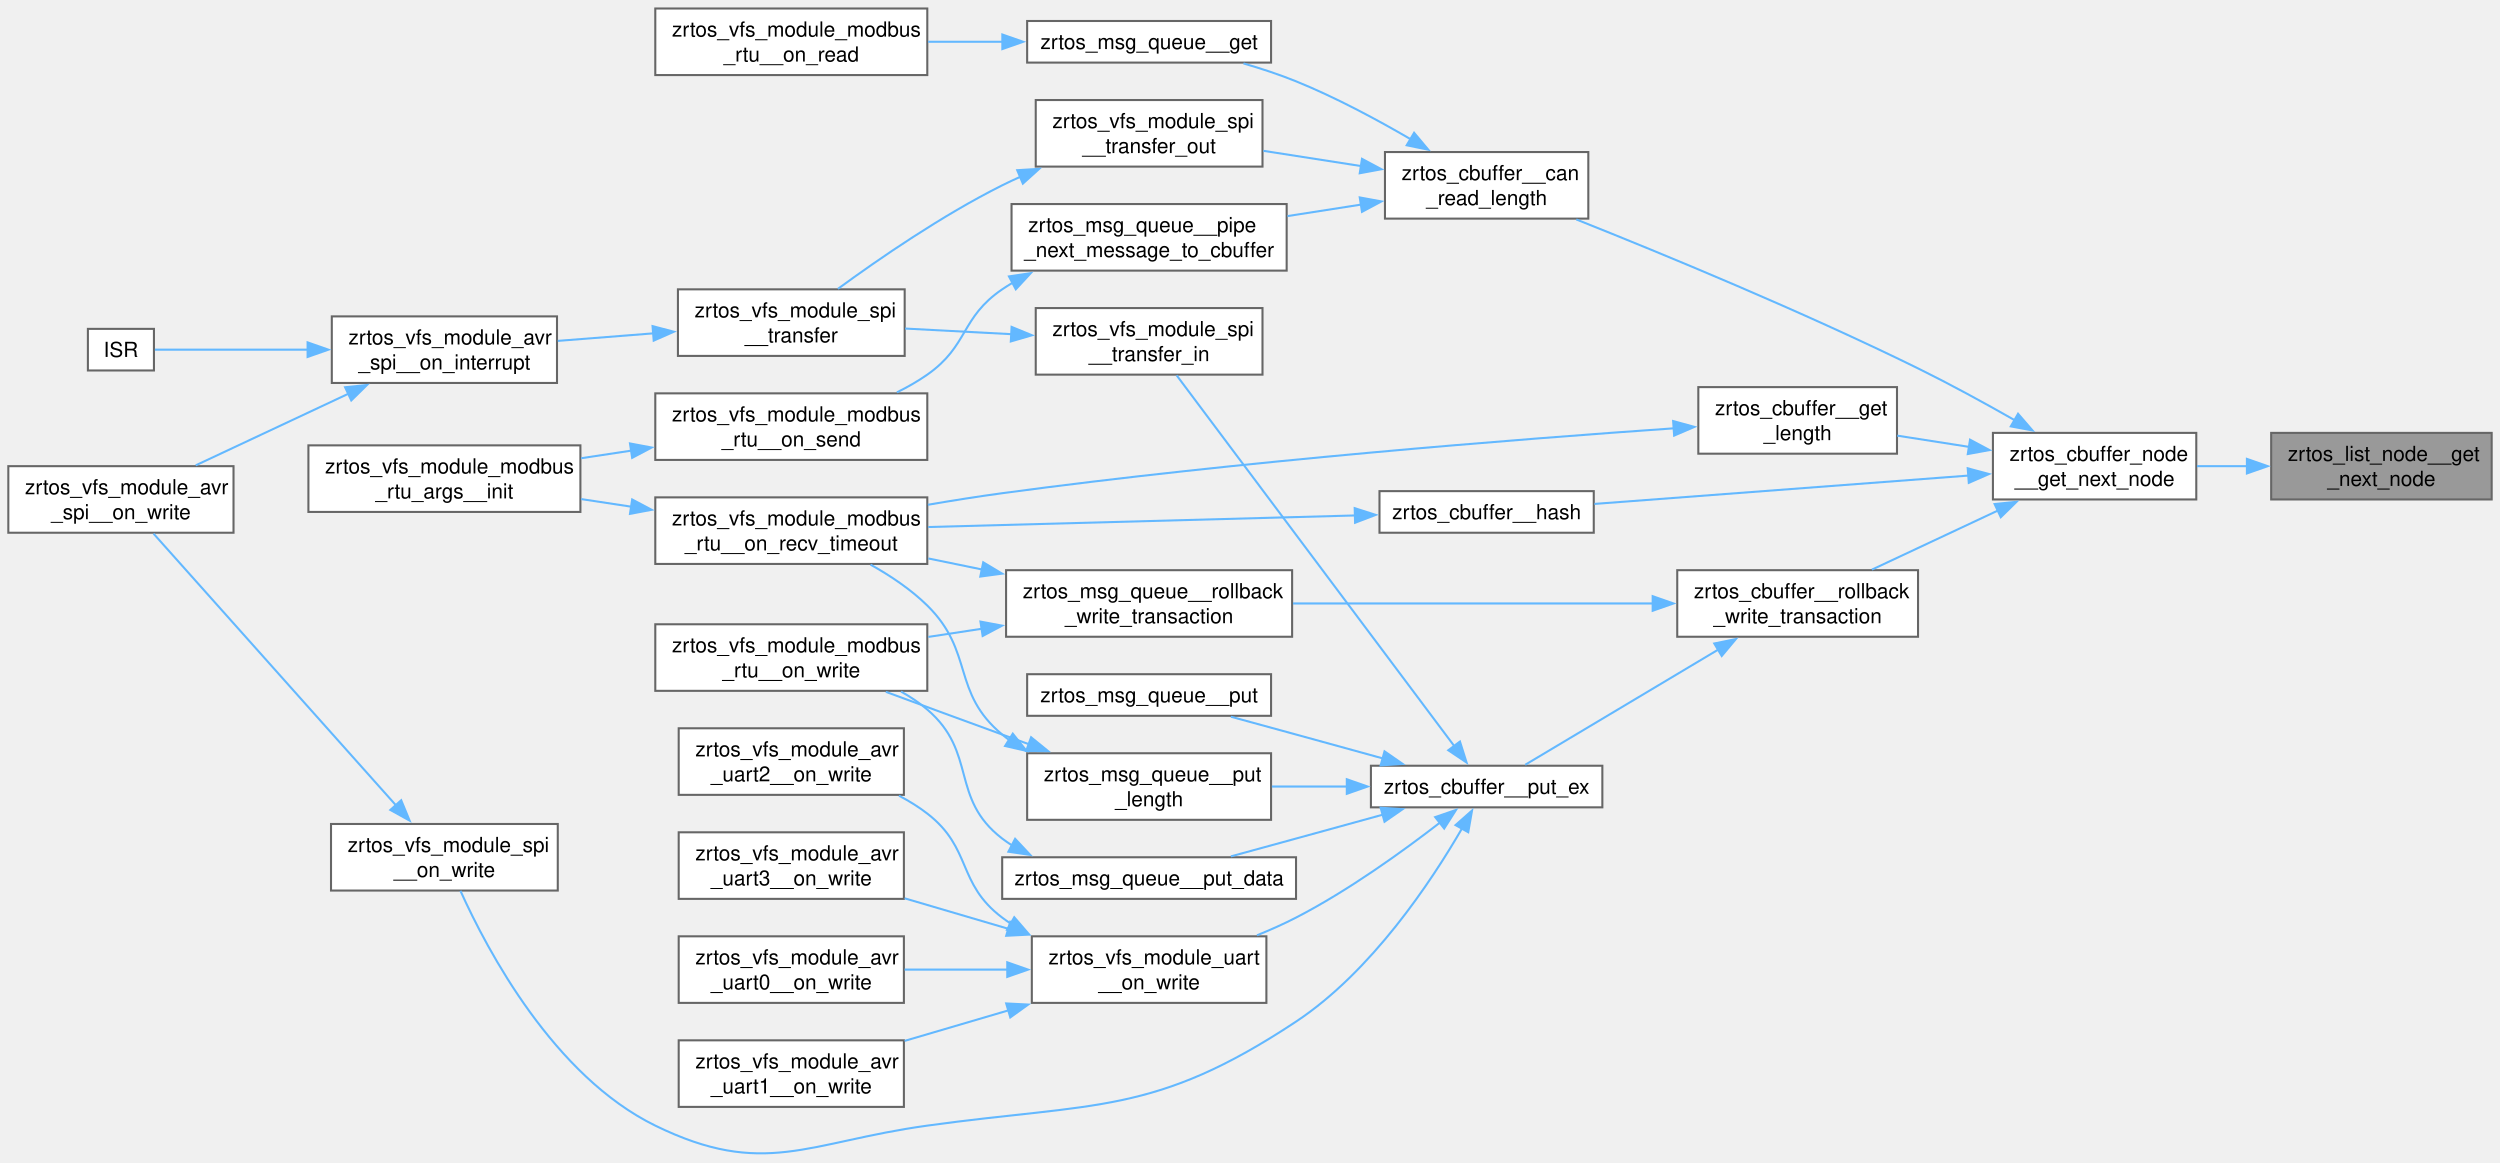
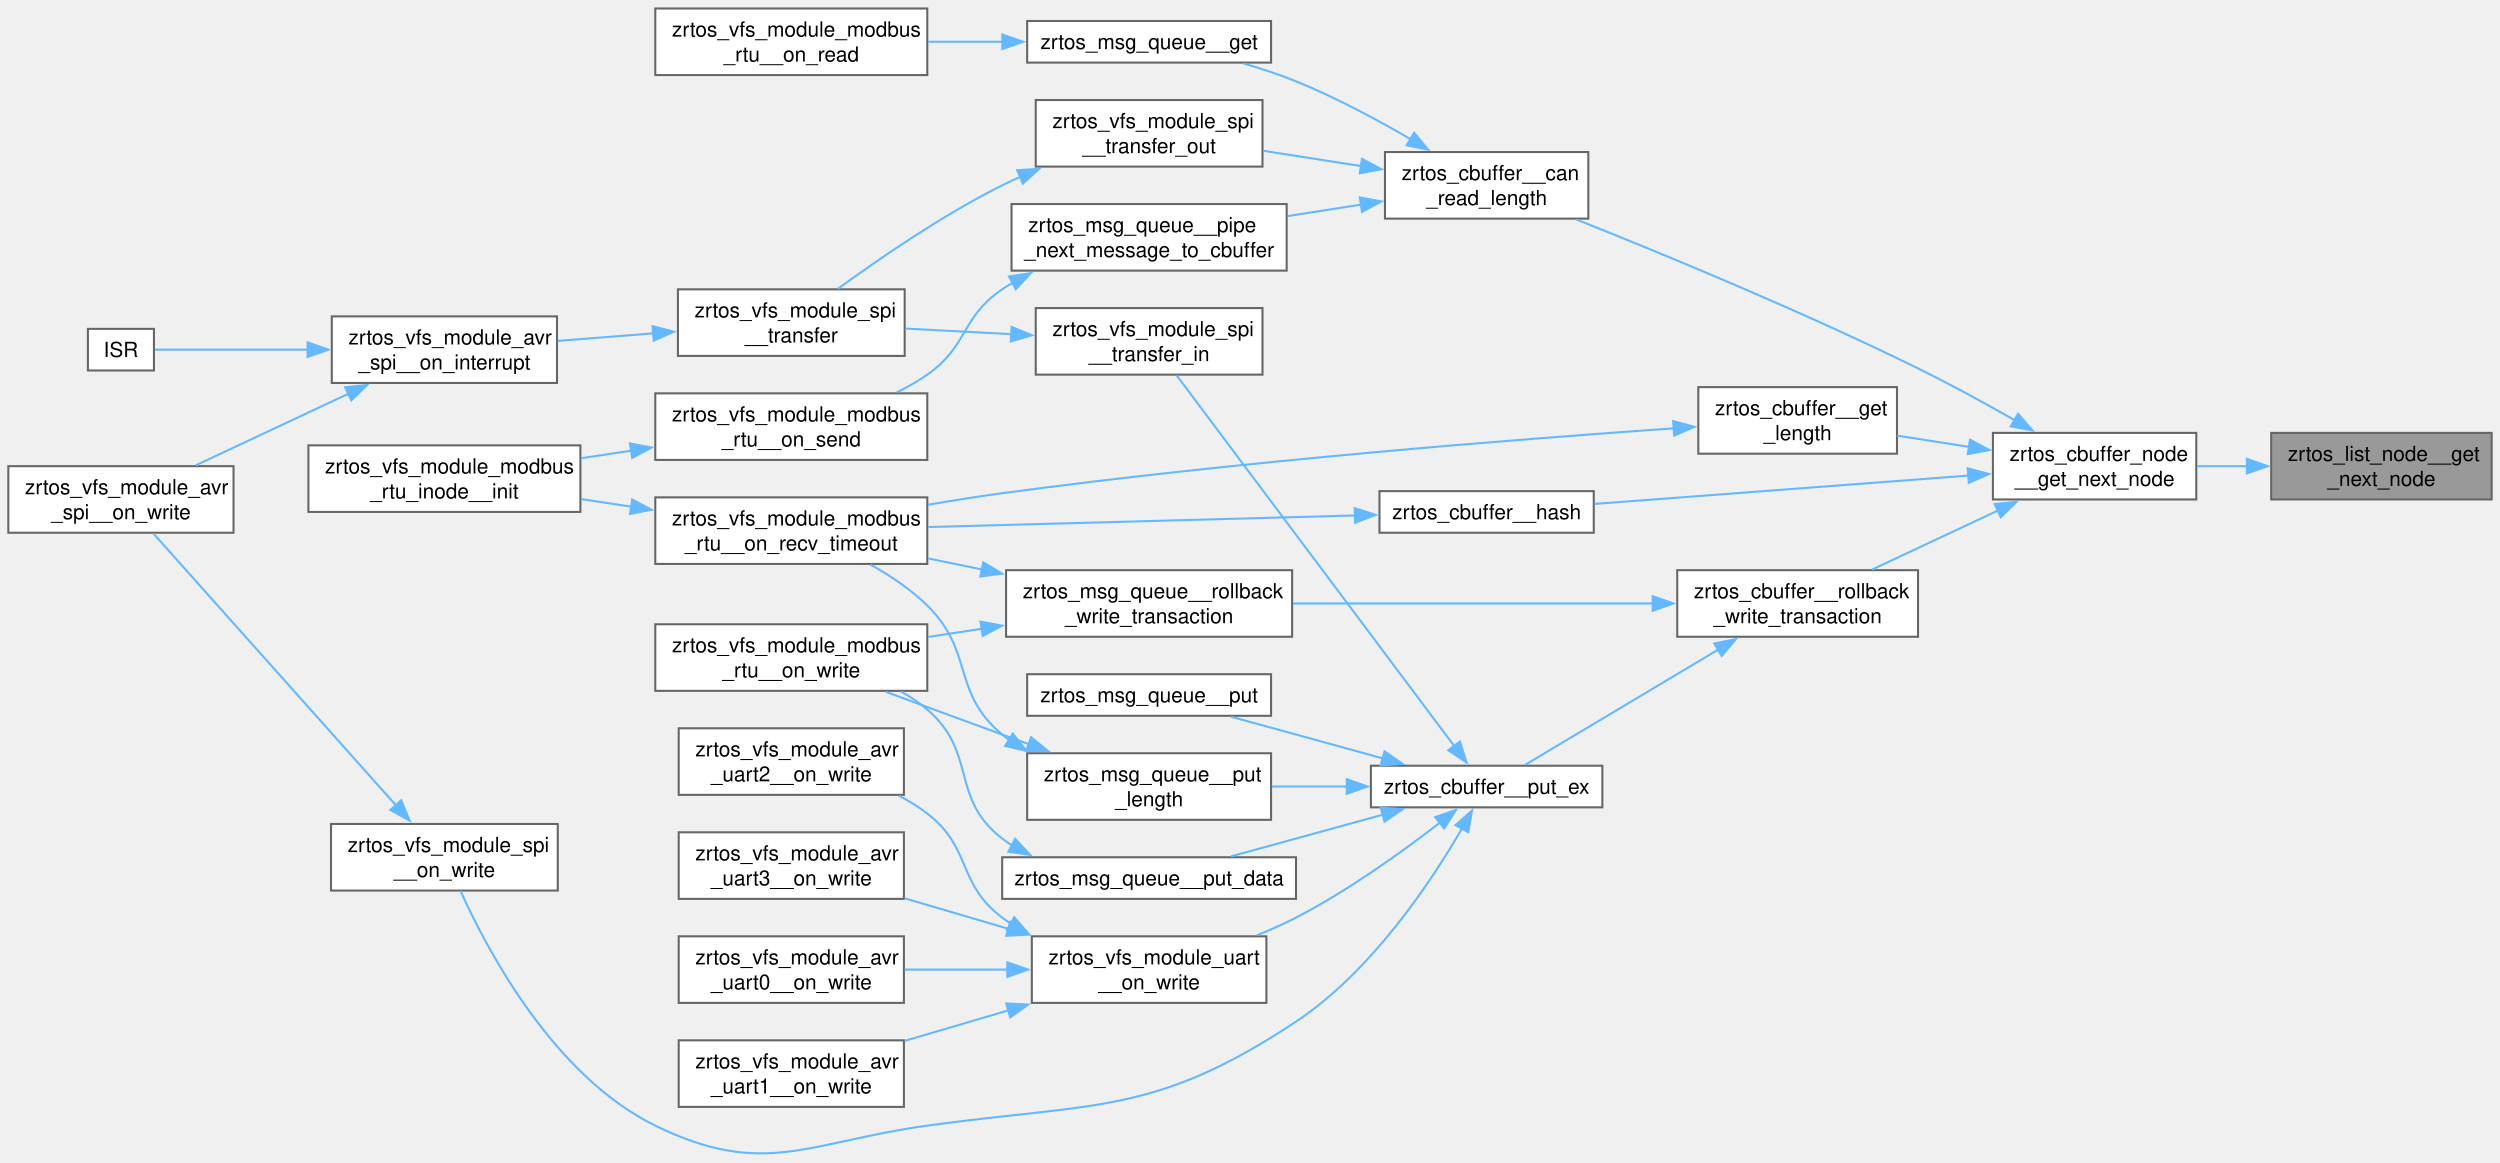
<svg xmlns="http://www.w3.org/2000/svg" xmlns:xlink="http://www.w3.org/1999/xlink" width="1202pt" height="559pt" viewBox="0.00 0.00 1201.75 558.71">
  <g id="graph0" class="graph" transform="scale(1 1) rotate(0) translate(4 554.71)">
    <g id="Node000001" class="node">
      <g id="a_Node000001">
        <a xlink:title=" ">
          <polygon fill="#999999" stroke="#666666" points="1193.75,-346.71 1087.75,-346.71 1087.75,-314.71 1193.75,-314.71 1193.75,-346.71" />
          <text text-anchor="start" x="1095.75" y="-333.21" font-family="Helvetica,sans-Serif" font-size="10.00">zrtos_list_node__get</text>
          <text text-anchor="middle" x="1140.75" y="-321.21" font-family="Helvetica,sans-Serif" font-size="10.00">_next_node</text>
        </a>
      </g>
    </g>
    <g id="Node000002" class="node">
      <g id="a_Node000002">
        <a xlink:href="cbuffer_8h.html#a8228f34a6acad5cce8802e61ec87c9ca" target="_top" xlink:title=" ">
          <polygon fill="white" stroke="#666666" points="1051.75,-346.71 954,-346.71 954,-314.71 1051.75,-314.71 1051.75,-346.71" />
          <text text-anchor="start" x="962" y="-333.21" font-family="Helvetica,sans-Serif" font-size="10.00">zrtos_cbuffer_node</text>
          <text text-anchor="middle" x="1002.88" y="-321.21" font-family="Helvetica,sans-Serif" font-size="10.00">__get_next_node</text>
        </a>
      </g>
    </g>
    <g id="edge1_Node000001_Node000002" class="edge">
      <g id="a_edge1_Node000001_Node000002">
        <a xlink:title=" ">
          <path fill="none" stroke="#63b8ff" d="M1076.23,-330.71C1068.11,-330.71 1059.91,-330.71 1052.09,-330.71" />
          <polygon fill="#63b8ff" stroke="#63b8ff" points="1076.09,-334.21 1086.09,-330.71 1076.09,-327.21 1076.09,-334.21" />
        </a>
      </g>
    </g>
    <g id="Node000003" class="node">
      <g id="a_Node000003">
        <a xlink:href="cbuffer_8h.html#adb4435557fc1a9d76b315fc1e205f611" target="_top" xlink:title=" ">
          <polygon fill="white" stroke="#666666" points="759.5,-481.71 661.75,-481.71 661.75,-449.71 759.5,-449.71 759.5,-481.71" />
          <text text-anchor="start" x="669.75" y="-468.21" font-family="Helvetica,sans-Serif" font-size="10.00">zrtos_cbuffer__can</text>
          <text text-anchor="middle" x="710.62" y="-456.21" font-family="Helvetica,sans-Serif" font-size="10.00">_read_length</text>
        </a>
      </g>
    </g>
    <g id="edge2_Node000002_Node000003" class="edge">
      <g id="a_edge2_Node000002_Node000003">
        <a xlink:title=" ">
          <path fill="none" stroke="#63b8ff" d="M964.34,-352.88C950.02,-361.03 933.43,-370.12 918,-377.71 862.25,-405.12 795.86,-432.53 753.72,-449.31" />
          <polygon fill="#63b8ff" stroke="#63b8ff" points="966.08,-355.91 973.01,-347.89 962.59,-349.84 966.08,-355.91" />
        </a>
      </g>
    </g>
    <g id="Node000014" class="node">
      <g id="a_Node000014">
        <a xlink:href="cbuffer_8h.html#a45799d6eb84106e183f68a629d0d55c0" target="_top" xlink:title=" ">
          <polygon fill="white" stroke="#666666" points="907.88,-368.71 812.38,-368.71 812.38,-336.71 907.88,-336.71 907.88,-368.71" />
          <text text-anchor="start" x="820.38" y="-355.21" font-family="Helvetica,sans-Serif" font-size="10.00">zrtos_cbuffer__get</text>
          <text text-anchor="middle" x="860.12" y="-343.21" font-family="Helvetica,sans-Serif" font-size="10.00">_length</text>
        </a>
      </g>
    </g>
    <g id="edge13_Node000002_Node000014" class="edge">
      <g id="a_edge13_Node000002_Node000014">
        <a xlink:title=" ">
          <path fill="none" stroke="#63b8ff" d="M942.49,-339.99C930.97,-341.79 919.05,-343.65 908,-345.38" />
          <polygon fill="#63b8ff" stroke="#63b8ff" points="943,-343.45 952.34,-338.45 941.91,-336.54 943,-343.45" />
        </a>
      </g>
    </g>
    <g id="Node000016" class="node">
      <g id="a_Node000016">
        <a xlink:href="cbuffer_8h.html#a0de747476125e18253e2b006fb9ec995" target="_top" xlink:title=" ">
          <polygon fill="white" stroke="#666666" points="762.12,-318.71 659.12,-318.71 659.12,-298.71 762.12,-298.71 762.12,-318.71" />
          <text text-anchor="middle" x="710.62" y="-305.21" font-family="Helvetica,sans-Serif" font-size="10.00">zrtos_cbuffer__hash</text>
        </a>
      </g>
    </g>
    <g id="edge16_Node000002_Node000016" class="edge">
      <g id="a_edge16_Node000002_Node000016">
        <a xlink:title=" ">
          <path fill="none" stroke="#63b8ff" d="M942.35,-326.2C889.34,-322.18 812.62,-316.36 762.44,-312.56" />
          <polygon fill="#63b8ff" stroke="#63b8ff" points="941.88,-329.67 952.11,-326.94 942.4,-322.69 941.88,-329.67" />
        </a>
      </g>
    </g>
    <g id="Node000017" class="node">
      <g id="a_Node000017">
        <a xlink:href="cbuffer_8h.html#a9aa1ad8581d3c89304d2ff464a53e92e" target="_top" xlink:title=" ">
          <polygon fill="white" stroke="#666666" points="918,-280.71 802.25,-280.71 802.25,-248.71 918,-248.71 918,-280.71" />
          <text text-anchor="start" x="810.25" y="-267.21" font-family="Helvetica,sans-Serif" font-size="10.00">zrtos_cbuffer__rollback</text>
          <text text-anchor="middle" x="860.12" y="-255.21" font-family="Helvetica,sans-Serif" font-size="10.00">_write_transaction</text>
        </a>
      </g>
    </g>
    <g id="edge18_Node000002_Node000017" class="edge">
      <g id="a_edge18_Node000002_Node000017">
        <a xlink:title=" ">
          <path fill="none" stroke="#63b8ff" d="M956.45,-309.41C936.78,-300.18 914.12,-289.56 895.83,-280.98" />
          <polygon fill="#63b8ff" stroke="#63b8ff" points="954.81,-312.5 965.35,-313.58 957.78,-306.17 954.81,-312.5" />
        </a>
      </g>
    </g>
    <g id="Node000004" class="node">
      <g id="a_Node000004">
        <a xlink:href="msg__queue_8h.html#aa70867560ae58b87682c996ceccee62a" target="_top" xlink:title=" ">
          <polygon fill="white" stroke="#666666" points="607,-544.71 489.75,-544.71 489.75,-524.71 607,-524.71 607,-544.71" />
          <text text-anchor="middle" x="548.38" y="-531.21" font-family="Helvetica,sans-Serif" font-size="10.00">zrtos_msg_queue__get</text>
        </a>
      </g>
    </g>
    <g id="edge3_Node000003_Node000004" class="edge">
      <g id="a_edge3_Node000003_Node000004">
        <a xlink:title=" ">
          <path fill="none" stroke="#63b8ff" d="M674.19,-487.82C657.84,-497.35 637.89,-508.05 619,-515.71 610.99,-518.96 602.24,-521.83 593.73,-524.31" />
          <polygon fill="#63b8ff" stroke="#63b8ff" points="675.76,-490.97 682.57,-482.85 672.19,-484.95 675.76,-490.97" />
        </a>
      </g>
    </g>
    <g id="Node000006" class="node">
      <g id="a_Node000006">
        <a xlink:href="msg__queue_8h.html#a40db633a8c0ef5e3bba9cc700e45f7ef" target="_top" xlink:title=" ">
          <polygon fill="white" stroke="#666666" points="614.5,-456.71 482.25,-456.71 482.25,-424.71 614.5,-424.71 614.5,-456.71" />
          <text text-anchor="start" x="490.25" y="-443.21" font-family="Helvetica,sans-Serif" font-size="10.00">zrtos_msg_queue__pipe</text>
          <text text-anchor="middle" x="548.38" y="-431.21" font-family="Helvetica,sans-Serif" font-size="10.00">_next_message_to_cbuffer</text>
        </a>
      </g>
    </g>
    <g id="edge5_Node000003_Node000006" class="edge">
      <g id="a_edge5_Node000003_Node000006">
        <a xlink:title=" ">
          <path fill="none" stroke="#63b8ff" d="M650.27,-456.45C638.75,-454.65 626.61,-452.76 614.91,-450.93" />
          <polygon fill="#63b8ff" stroke="#63b8ff" points="649.63,-459.89 660.05,-457.97 650.71,-452.97 649.63,-459.89" />
        </a>
      </g>
    </g>
    <g id="Node000009" class="node">
      <g id="a_Node000009">
        <a xlink:href="spi_2spi_8h.html#a7cc1a52aa2cec6b681b7732681bda10b" target="_top" xlink:title=" ">
          <polygon fill="white" stroke="#666666" points="602.88,-506.71 493.88,-506.71 493.88,-474.71 602.88,-474.71 602.88,-506.71" />
          <text text-anchor="start" x="501.88" y="-493.21" font-family="Helvetica,sans-Serif" font-size="10.00">zrtos_vfs_module_spi</text>
          <text text-anchor="middle" x="548.38" y="-481.21" font-family="Helvetica,sans-Serif" font-size="10.00">__transfer_out</text>
        </a>
      </g>
    </g>
    <g id="edge8_Node000003_Node000009" class="edge">
      <g id="a_edge8_Node000003_Node000009">
        <a xlink:title=" ">
          <path fill="none" stroke="#63b8ff" d="M650.52,-474.93C635.07,-477.34 618.49,-479.93 603.31,-482.29" />
          <polygon fill="#63b8ff" stroke="#63b8ff" points="650.71,-478.44 660.05,-473.44 649.63,-471.52 650.71,-478.44" />
        </a>
      </g>
    </g>
    <g id="Node000005" class="node">
      <g id="a_Node000005">
        <a xlink:href="rtu_8h.html#aea13c3756fb07d48853e039823a846b1" target="_top" xlink:title=" ">
          <polygon fill="white" stroke="#666666" points="441.75,-550.71 311,-550.71 311,-518.71 441.75,-518.71 441.75,-550.71" />
          <text text-anchor="start" x="319" y="-537.21" font-family="Helvetica,sans-Serif" font-size="10.00">zrtos_vfs_module_modbus</text>
          <text text-anchor="middle" x="376.38" y="-525.21" font-family="Helvetica,sans-Serif" font-size="10.00">_rtu__on_read</text>
        </a>
      </g>
    </g>
    <g id="edge4_Node000004_Node000005" class="edge">
      <g id="a_edge4_Node000004_Node000005">
        <a xlink:title=" ">
          <path fill="none" stroke="#63b8ff" d="M478.11,-534.71C466.22,-534.71 453.91,-534.71 442.14,-534.71" />
          <polygon fill="#63b8ff" stroke="#63b8ff" points="477.83,-538.21 487.83,-534.71 477.83,-531.21 477.83,-538.21" />
        </a>
      </g>
    </g>
    <g id="Node000007" class="node">
      <g id="a_Node000007">
        <a xlink:href="rtu_8h.html#ab23606290979709ef6fefa7c6970e64e" target="_top" xlink:title=" ">
          <polygon fill="white" stroke="#666666" points="441.75,-365.71 311,-365.71 311,-333.71 441.75,-333.71 441.75,-365.71" />
          <text text-anchor="start" x="319" y="-352.21" font-family="Helvetica,sans-Serif" font-size="10.00">zrtos_vfs_module_modbus</text>
          <text text-anchor="middle" x="376.38" y="-340.21" font-family="Helvetica,sans-Serif" font-size="10.00">_rtu__on_send</text>
        </a>
      </g>
    </g>
    <g id="edge6_Node000006_Node000007" class="edge">
      <g id="a_edge6_Node000006_Node000007">
        <a xlink:title=" ">
          <path fill="none" stroke="#63b8ff" d="M482.72,-418.86C481.02,-417.85 479.36,-416.8 477.75,-415.71 457.7,-402.07 461.62,-388.61 441.75,-374.71 437.23,-371.55 432.26,-368.71 427.14,-366.19" />
          <polygon fill="#63b8ff" stroke="#63b8ff" points="481.01,-421.92 491.49,-423.5 484.29,-415.73 481.01,-421.92" />
        </a>
      </g>
    </g>
    <g id="Node000008" class="node">
      <g id="a_Node000008">
-         <a xlink:href="rtu_8h.html#aac1c0a8f15ec0cd7540f53a61fe9ff08" target="_top" xlink:title=" ">
+         <a xlink:href="rtu_8h.html#a2376d02a52d42eef634ef843afc499f3" target="_top" xlink:title=" ">
          <polygon fill="white" stroke="#666666" points="275,-340.71 144.25,-340.71 144.25,-308.71 275,-308.71 275,-340.71" />
          <text text-anchor="start" x="152.25" y="-327.21" font-family="Helvetica,sans-Serif" font-size="10.00">zrtos_vfs_module_modbus</text>
-           <text text-anchor="middle" x="209.62" y="-315.21" font-family="Helvetica,sans-Serif" font-size="10.00">_rtu_args__init</text>
+           <text text-anchor="middle" x="209.62" y="-315.21" font-family="Helvetica,sans-Serif" font-size="10.00">_rtu_inode__init</text>
        </a>
      </g>
    </g>
    <g id="edge7_Node000007_Node000008" class="edge">
      <g id="a_edge7_Node000007_Node000008">
        <a xlink:title=" ">
          <path fill="none" stroke="#63b8ff" d="M299.44,-338.18C291.39,-336.96 283.26,-335.73 275.35,-334.53" />
          <polygon fill="#63b8ff" stroke="#63b8ff" points="298.83,-341.63 309.24,-339.67 299.88,-334.71 298.83,-341.63" />
        </a>
      </g>
    </g>
    <g id="Node000010" class="node">
      <g id="a_Node000010">
        <a xlink:href="spi_2spi_8h.html#ab31c12597a3f2932aaf01466ffff59bb" target="_top" xlink:title=" ">
          <polygon fill="white" stroke="#666666" points="430.88,-415.71 321.88,-415.71 321.88,-383.71 430.88,-383.71 430.88,-415.71" />
          <text text-anchor="start" x="329.88" y="-402.21" font-family="Helvetica,sans-Serif" font-size="10.00">zrtos_vfs_module_spi</text>
          <text text-anchor="middle" x="376.38" y="-390.21" font-family="Helvetica,sans-Serif" font-size="10.00">__transfer</text>
        </a>
      </g>
    </g>
    <g id="edge9_Node000009_Node000010" class="edge">
      <g id="a_edge9_Node000009_Node000010">
        <a xlink:title=" ">
          <path fill="none" stroke="#63b8ff" d="M486.57,-469.86C483.56,-468.52 480.6,-467.13 477.75,-465.71 449.02,-451.36 418.53,-430.39 398.8,-415.96" />
          <polygon fill="#63b8ff" stroke="#63b8ff" points="484.98,-472.98 495.56,-473.63 487.69,-466.53 484.98,-472.98" />
        </a>
      </g>
    </g>
    <g id="Node000011" class="node">
      <g id="a_Node000011">
        <a xlink:href="avr_2spi_2spi_8h.html#a3a0f3b324bd986778ccde00670dbabc9" target="_top" xlink:title=" ">
          <polygon fill="white" stroke="#666666" points="263.75,-402.71 155.5,-402.71 155.5,-370.71 263.75,-370.71 263.75,-402.71" />
          <text text-anchor="start" x="163.5" y="-389.21" font-family="Helvetica,sans-Serif" font-size="10.00">zrtos_vfs_module_avr</text>
          <text text-anchor="middle" x="209.62" y="-377.21" font-family="Helvetica,sans-Serif" font-size="10.00">_spi__on_interrupt</text>
        </a>
      </g>
    </g>
    <g id="edge10_Node000010_Node000011" class="edge">
      <g id="a_edge10_Node000010_Node000011">
        <a xlink:title=" ">
          <path fill="none" stroke="#63b8ff" d="M309.99,-394.55C294.78,-393.35 278.76,-392.08 264.13,-390.93" />
          <polygon fill="#63b8ff" stroke="#63b8ff" points="309.68,-398.03 319.92,-395.33 310.23,-391.06 309.68,-398.03" />
        </a>
      </g>
    </g>
    <g id="Node000012" class="node">
      <g id="a_Node000012">
        <a xlink:href="avr_2spi_2spi_8h.html#a0353f98d744b931e541684fe33b272f7" target="_top" xlink:title=" ">
          <polygon fill="white" stroke="#666666" points="70,-396.71 38.25,-396.71 38.25,-376.71 70,-376.71 70,-396.71" />
          <text text-anchor="middle" x="54.12" y="-383.21" font-family="Helvetica,sans-Serif" font-size="10.00">ISR</text>
        </a>
      </g>
    </g>
    <g id="edge11_Node000011_Node000012" class="edge">
      <g id="a_edge11_Node000011_Node000012">
        <a xlink:title=" ">
          <path fill="none" stroke="#63b8ff" d="M143.93,-386.71C116.84,-386.71 87.7,-386.71 70.46,-386.71" />
          <polygon fill="#63b8ff" stroke="#63b8ff" points="143.86,-390.21 153.86,-386.71 143.86,-383.21 143.86,-390.21" />
        </a>
      </g>
    </g>
    <g id="Node000013" class="node">
      <g id="a_Node000013">
        <a xlink:href="avr_2spi_2spi_8h.html#ab6f547c3ce7ee0463c235abe078f9491" target="_top" xlink:title=" ">
          <polygon fill="white" stroke="#666666" points="108.25,-330.71 0,-330.71 0,-298.71 108.25,-298.71 108.25,-330.71" />
          <text text-anchor="start" x="8" y="-317.21" font-family="Helvetica,sans-Serif" font-size="10.00">zrtos_vfs_module_avr</text>
          <text text-anchor="middle" x="54.12" y="-305.21" font-family="Helvetica,sans-Serif" font-size="10.00">_spi__on_write</text>
        </a>
      </g>
    </g>
    <g id="edge12_Node000011_Node000013" class="edge">
      <g id="a_edge12_Node000011_Node000013">
        <a xlink:title=" ">
          <path fill="none" stroke="#63b8ff" d="M163.41,-365.5C139.98,-354.51 111.82,-341.3 90.08,-331.11" />
          <polygon fill="#63b8ff" stroke="#63b8ff" points="161.88,-368.65 172.42,-369.73 164.86,-362.31 161.88,-368.65" />
        </a>
      </g>
    </g>
    <g id="Node000015" class="node">
      <g id="a_Node000015">
        <a xlink:href="rtu_8h.html#a223fc39dfd241ff17884c9f5d03f8e78" target="_top" xlink:title=" ">
          <polygon fill="white" stroke="#666666" points="441.75,-315.71 311,-315.71 311,-283.71 441.75,-283.71 441.75,-315.71" />
          <text text-anchor="start" x="319" y="-302.21" font-family="Helvetica,sans-Serif" font-size="10.00">zrtos_vfs_module_modbus</text>
          <text text-anchor="middle" x="376.38" y="-290.21" font-family="Helvetica,sans-Serif" font-size="10.00">_rtu__on_recv_timeout</text>
        </a>
      </g>
    </g>
    <g id="edge14_Node000014_Node000015" class="edge">
      <g id="a_edge14_Node000014_Node000015">
        <a xlink:title=" ">
          <path fill="none" stroke="#63b8ff" d="M800.95,-348.93C726.01,-343.71 591.81,-333.14 477.75,-317.71 466.17,-316.14 453.89,-314.19 442.04,-312.15" />
          <polygon fill="#63b8ff" stroke="#63b8ff" points="800.28,-352.39 810.5,-349.59 800.76,-345.41 800.28,-352.39" />
        </a>
      </g>
    </g>
    <g id="edge15_Node000015_Node000008" class="edge">
      <g id="a_edge15_Node000015_Node000008">
        <a xlink:title=" ">
          <path fill="none" stroke="#63b8ff" d="M299.44,-311.23C291.39,-312.45 283.26,-313.69 275.35,-314.89" />
          <polygon fill="#63b8ff" stroke="#63b8ff" points="299.88,-314.7 309.24,-309.74 298.83,-307.78 299.88,-314.7" />
        </a>
      </g>
    </g>
    <g id="edge17_Node000016_Node000015" class="edge">
      <g id="a_edge17_Node000016_Node000015">
        <a xlink:title=" ">
          <path fill="none" stroke="#63b8ff" d="M647.49,-307.02C588.95,-305.44 501.58,-303.07 442.18,-301.46" />
          <polygon fill="#63b8ff" stroke="#63b8ff" points="647.2,-310.52 657.29,-307.29 647.39,-303.52 647.2,-310.52" />
        </a>
      </g>
    </g>
    <g id="Node000018" class="node">
      <g id="a_Node000018">
        <a xlink:href="cbuffer_8h.html#a5d269503e04946737598d2062c5bfaf4" target="_top" xlink:title=" ">
          <polygon fill="white" stroke="#666666" points="766.25,-186.71 655,-186.71 655,-166.71 766.25,-166.71 766.25,-186.71" />
          <text text-anchor="middle" x="710.62" y="-173.21" font-family="Helvetica,sans-Serif" font-size="10.00">zrtos_cbuffer__put_ex</text>
        </a>
      </g>
    </g>
    <g id="edge19_Node000017_Node000018" class="edge">
      <g id="a_edge19_Node000017_Node000018">
        <a xlink:title=" ">
          <path fill="none" stroke="#63b8ff" d="M822.1,-242.62C792.37,-224.88 751.97,-200.77 729.17,-187.17" />
          <polygon fill="#63b8ff" stroke="#63b8ff" points="820.05,-245.47 830.43,-247.59 823.63,-239.46 820.05,-245.47" />
        </a>
      </g>
    </g>
    <g id="Node000030" class="node">
      <g id="a_Node000030">
        <a xlink:href="msg__queue_8h.html#a0eefe9e5e6f83f1fcd2c66546a05add7" target="_top" xlink:title=" ">
          <polygon fill="white" stroke="#666666" points="617.12,-280.71 479.62,-280.71 479.62,-248.71 617.12,-248.71 617.12,-280.71" />
          <text text-anchor="start" x="487.62" y="-267.21" font-family="Helvetica,sans-Serif" font-size="10.00">zrtos_msg_queue__rollback</text>
          <text text-anchor="middle" x="548.38" y="-255.21" font-family="Helvetica,sans-Serif" font-size="10.00">_write_transaction</text>
        </a>
      </g>
    </g>
    <g id="edge35_Node000017_Node000030" class="edge">
      <g id="a_edge35_Node000017_Node000030">
        <a xlink:title=" ">
          <path fill="none" stroke="#63b8ff" d="M790.61,-264.71C739.14,-264.71 668.96,-264.71 617.56,-264.71" />
          <polygon fill="#63b8ff" stroke="#63b8ff" points="790.44,-268.21 800.44,-264.71 790.44,-261.21 790.44,-268.21" />
        </a>
      </g>
    </g>
    <g id="Node000019" class="node">
      <g id="a_Node000019">
        <a xlink:href="msg__queue_8h.html#ab51eb620b09145d1b05966404c9e0ca4" target="_top" xlink:title=" ">
          <polygon fill="white" stroke="#666666" points="607,-230.71 489.75,-230.71 489.75,-210.71 607,-210.71 607,-230.71" />
          <text text-anchor="middle" x="548.38" y="-217.21" font-family="Helvetica,sans-Serif" font-size="10.00">zrtos_msg_queue__put</text>
        </a>
      </g>
    </g>
    <g id="edge20_Node000018_Node000019" class="edge">
      <g id="a_edge20_Node000018_Node000019">
        <a xlink:title=" ">
          <path fill="none" stroke="#63b8ff" d="M660.69,-190.23C647.18,-193.96 632.53,-198 619,-201.71 608.85,-204.49 597.86,-207.5 587.69,-210.27" />
          <polygon fill="#63b8ff" stroke="#63b8ff" points="661.54,-193.63 670.25,-187.59 659.68,-186.88 661.54,-193.63" />
        </a>
      </g>
    </g>
    <g id="Node000020" class="node">
      <g id="a_Node000020">
        <a xlink:href="msg__queue_8h.html#a14fb4faf04687986da3435e06db5d587" target="_top" xlink:title=" ">
          <polygon fill="white" stroke="#666666" points="619,-142.71 477.75,-142.71 477.75,-122.71 619,-122.71 619,-142.71" />
          <text text-anchor="middle" x="548.38" y="-129.21" font-family="Helvetica,sans-Serif" font-size="10.00">zrtos_msg_queue__put_data</text>
        </a>
      </g>
    </g>
    <g id="edge21_Node000018_Node000020" class="edge">
      <g id="a_edge21_Node000018_Node000020">
        <a xlink:title=" ">
          <path fill="none" stroke="#63b8ff" d="M660.69,-163.18C647.18,-159.46 632.53,-155.42 619,-151.71 608.85,-148.92 597.86,-145.92 587.69,-143.14" />
          <polygon fill="#63b8ff" stroke="#63b8ff" points="659.68,-166.53 670.25,-165.82 661.54,-159.79 659.68,-166.53" />
        </a>
      </g>
    </g>
    <g id="Node000022" class="node">
      <g id="a_Node000022">
        <a xlink:href="msg__queue_8h.html#a9f24485c49e6b6ba13406e9a5d1f352d" target="_top" xlink:title=" ">
          <polygon fill="white" stroke="#666666" points="607,-192.71 489.75,-192.71 489.75,-160.71 607,-160.71 607,-192.71" />
          <text text-anchor="start" x="497.75" y="-179.21" font-family="Helvetica,sans-Serif" font-size="10.00">zrtos_msg_queue__put</text>
          <text text-anchor="middle" x="548.38" y="-167.21" font-family="Helvetica,sans-Serif" font-size="10.00">_length</text>
        </a>
      </g>
    </g>
    <g id="edge23_Node000018_Node000022" class="edge">
      <g id="a_edge23_Node000018_Node000022">
        <a xlink:title=" ">
          <path fill="none" stroke="#63b8ff" d="M643.58,-176.71C631.58,-176.71 619.14,-176.71 607.39,-176.71" />
          <polygon fill="#63b8ff" stroke="#63b8ff" points="643.41,-180.21 653.41,-176.71 643.41,-173.21 643.41,-180.21" />
        </a>
      </g>
    </g>
    <g id="Node000023" class="node">
      <g id="a_Node000023">
        <a xlink:href="spi_2spi_8h.html#ac672df98eac652a9d1925ba73229c475" target="_top" xlink:title=" ">
          <polygon fill="white" stroke="#666666" points="264.12,-158.71 155.12,-158.71 155.12,-126.71 264.12,-126.71 264.12,-158.71" />
          <text text-anchor="start" x="163.12" y="-145.21" font-family="Helvetica,sans-Serif" font-size="10.00">zrtos_vfs_module_spi</text>
          <text text-anchor="middle" x="209.62" y="-133.21" font-family="Helvetica,sans-Serif" font-size="10.00">__on_write</text>
        </a>
      </g>
    </g>
    <g id="edge26_Node000018_Node000023" class="edge">
      <g id="a_edge26_Node000018_Node000023">
        <a xlink:title=" ">
          <path fill="none" stroke="#63b8ff" d="M698.75,-156.5C684.02,-131.06 655.35,-87.78 619,-63.71 550.75,-18.52 522.83,-24.92 441.75,-13.71 384.19,-5.74 363.2,11.82 311,-13.71 262.31,-37.52 230.4,-97.61 217.33,-126.59" />
          <polygon fill="#63b8ff" stroke="#63b8ff" points="695.67,-158.17 703.61,-165.18 701.78,-154.75 695.67,-158.17" />
        </a>
      </g>
    </g>
    <g id="Node000024" class="node">
      <g id="a_Node000024">
        <a xlink:href="spi_2spi_8h.html#a7f9adeb6314d47b2442b0a17d1cc2f37" target="_top" xlink:title=" ">
          <polygon fill="white" stroke="#666666" points="602.88,-406.71 493.88,-406.71 493.88,-374.71 602.88,-374.71 602.88,-406.71" />
          <text text-anchor="start" x="501.88" y="-393.21" font-family="Helvetica,sans-Serif" font-size="10.00">zrtos_vfs_module_spi</text>
          <text text-anchor="middle" x="548.38" y="-381.21" font-family="Helvetica,sans-Serif" font-size="10.00">__transfer_in</text>
        </a>
      </g>
    </g>
    <g id="edge28_Node000018_Node000024" class="edge">
      <g id="a_edge28_Node000018_Node000024">
        <a xlink:title=" ">
          <path fill="none" stroke="#63b8ff" d="M695.06,-196.16C663.78,-237.93 590.68,-335.55 561.61,-374.37" />
          <polygon fill="#63b8ff" stroke="#63b8ff" points="697.8,-198.34 700.99,-188.24 692.19,-194.15 697.8,-198.34" />
        </a>
      </g>
    </g>
    <g id="Node000025" class="node">
      <g id="a_Node000025">
        <a xlink:href="uart_2uart_8h.html#a9e735d9796aaa30e4a5fce9c763adf92" target="_top" xlink:title=" ">
          <polygon fill="white" stroke="#666666" points="604.75,-104.71 492,-104.71 492,-72.71 604.75,-72.71 604.75,-104.71" />
          <text text-anchor="start" x="500" y="-91.21" font-family="Helvetica,sans-Serif" font-size="10.00">zrtos_vfs_module_uart</text>
          <text text-anchor="middle" x="548.38" y="-79.21" font-family="Helvetica,sans-Serif" font-size="10.00">__on_write</text>
        </a>
      </g>
    </g>
    <g id="edge30_Node000018_Node000025" class="edge">
      <g id="a_edge30_Node000018_Node000025">
        <a xlink:title=" ">
          <path fill="none" stroke="#63b8ff" d="M688.18,-159.37C670.43,-145.64 644.15,-126.67 619,-113.71 613.06,-110.65 606.67,-107.8 600.24,-105.2" />
          <polygon fill="#63b8ff" stroke="#63b8ff" points="685.89,-162.02 695.91,-165.46 690.22,-156.52 685.89,-162.02" />
        </a>
      </g>
    </g>
    <g id="Node000021" class="node">
      <g id="a_Node000021">
        <a xlink:href="rtu_8h.html#ac0ca767b3e1e9a8b1f290448a122e095" target="_top" xlink:title=" ">
          <polygon fill="white" stroke="#666666" points="441.75,-254.71 311,-254.71 311,-222.71 441.75,-222.71 441.75,-254.71" />
          <text text-anchor="start" x="319" y="-241.21" font-family="Helvetica,sans-Serif" font-size="10.00">zrtos_vfs_module_modbus</text>
          <text text-anchor="middle" x="376.38" y="-229.21" font-family="Helvetica,sans-Serif" font-size="10.00">_rtu__on_write</text>
        </a>
      </g>
    </g>
    <g id="edge22_Node000020_Node000021" class="edge">
      <g id="a_edge22_Node000020_Node000021">
        <a xlink:title=" ">
          <path fill="none" stroke="#63b8ff" d="M482.55,-148.38C480.89,-149.42 479.29,-150.53 477.75,-151.71 452.49,-171.13 465.96,-193 441.75,-213.71 437.92,-216.98 433.62,-219.85 429.1,-222.37" />
          <polygon fill="#63b8ff" stroke="#63b8ff" points="483.97,-151.58 491.22,-143.85 480.73,-145.38 483.97,-151.58" />
        </a>
      </g>
    </g>
    <g id="edge24_Node000022_Node000015" class="edge">
      <g id="a_edge24_Node000022_Node000015">
        <a xlink:title=" ">
          <path fill="none" stroke="#63b8ff" d="M481.19,-199.03C480.01,-199.89 478.86,-200.78 477.75,-201.71 453.27,-222.11 464.46,-241.36 441.75,-263.71 433.9,-271.43 424.06,-278.03 414.45,-283.38" />
          <polygon fill="#63b8ff" stroke="#63b8ff" points="482.85,-202.12 489.46,-193.85 479.13,-196.19 482.85,-202.12" />
        </a>
      </g>
    </g>
    <g id="edge25_Node000022_Node000021" class="edge">
      <g id="a_edge25_Node000022_Node000021">
        <a xlink:title=" ">
          <path fill="none" stroke="#63b8ff" d="M490.54,-197.07C486.21,-198.64 481.91,-200.19 477.75,-201.71 459.42,-208.37 439.25,-215.8 421.82,-222.23" />
          <polygon fill="#63b8ff" stroke="#63b8ff" points="491.65,-200.39 499.87,-193.71 489.27,-193.81 491.65,-200.39" />
        </a>
      </g>
    </g>
    <g id="edge27_Node000023_Node000013" class="edge">
      <g id="a_edge27_Node000023_Node000013">
        <a xlink:title=" ">
          <path fill="none" stroke="#63b8ff" d="M186.4,-167.61C154.56,-203.29 96.81,-268 69.8,-298.27" />
          <polygon fill="#63b8ff" stroke="#63b8ff" points="188.85,-170.12 192.9,-160.33 183.63,-165.46 188.85,-170.12" />
        </a>
      </g>
    </g>
    <g id="edge29_Node000024_Node000010" class="edge">
      <g id="a_edge29_Node000024_Node000010">
        <a xlink:title=" ">
          <path fill="none" stroke="#63b8ff" d="M482.12,-394.16C465.26,-395.05 447.3,-396.01 431.11,-396.86" />
          <polygon fill="#63b8ff" stroke="#63b8ff" points="482.27,-397.66 492.07,-393.63 481.9,-390.67 482.27,-397.66" />
        </a>
      </g>
    </g>
    <g id="Node000026" class="node">
      <g id="a_Node000026">
        <a xlink:href="uart0_8h.html#a1c08ba1c9bac4dd9a045d06a07dbe0b4" target="_top" xlink:title=" ">
          <polygon fill="white" stroke="#666666" points="430.5,-104.71 322.25,-104.71 322.25,-72.71 430.5,-72.71 430.5,-104.71" />
          <text text-anchor="start" x="330.25" y="-91.21" font-family="Helvetica,sans-Serif" font-size="10.00">zrtos_vfs_module_avr</text>
          <text text-anchor="middle" x="376.38" y="-79.21" font-family="Helvetica,sans-Serif" font-size="10.00">_uart0__on_write</text>
        </a>
      </g>
    </g>
    <g id="edge31_Node000025_Node000026" class="edge">
      <g id="a_edge31_Node000025_Node000026">
        <a xlink:title=" ">
          <path fill="none" stroke="#63b8ff" d="M480.49,-88.71C464.02,-88.71 446.59,-88.71 430.85,-88.71" />
          <polygon fill="#63b8ff" stroke="#63b8ff" points="480.2,-92.21 490.2,-88.71 480.2,-85.21 480.2,-92.21" />
        </a>
      </g>
    </g>
    <g id="Node000027" class="node">
      <g id="a_Node000027">
        <a xlink:href="uart1_8h.html#af04452122e72ab7408b2e207191cdd33" target="_top" xlink:title=" ">
          <polygon fill="white" stroke="#666666" points="430.5,-54.71 322.25,-54.71 322.25,-22.71 430.5,-22.71 430.5,-54.71" />
          <text text-anchor="start" x="330.25" y="-41.21" font-family="Helvetica,sans-Serif" font-size="10.00">zrtos_vfs_module_avr</text>
          <text text-anchor="middle" x="376.38" y="-29.21" font-family="Helvetica,sans-Serif" font-size="10.00">_uart1__on_write</text>
        </a>
      </g>
    </g>
    <g id="edge32_Node000025_Node000027" class="edge">
      <g id="a_edge32_Node000025_Node000027">
        <a xlink:title=" ">
          <path fill="none" stroke="#63b8ff" d="M480.97,-69.18C464.35,-64.29 446.75,-59.11 430.85,-54.44" />
          <polygon fill="#63b8ff" stroke="#63b8ff" points="479.68,-72.44 490.26,-71.91 481.65,-65.73 479.68,-72.44" />
        </a>
      </g>
    </g>
    <g id="Node000028" class="node">
      <g id="a_Node000028">
        <a xlink:href="uart2_8h.html#a244148efdde4e736bdcba74328e85415" target="_top" xlink:title=" ">
          <polygon fill="white" stroke="#666666" points="430.5,-204.71 322.25,-204.71 322.25,-172.71 430.5,-172.71 430.5,-204.71" />
          <text text-anchor="start" x="330.25" y="-191.21" font-family="Helvetica,sans-Serif" font-size="10.00">zrtos_vfs_module_avr</text>
          <text text-anchor="middle" x="376.38" y="-179.21" font-family="Helvetica,sans-Serif" font-size="10.00">_uart2__on_write</text>
        </a>
      </g>
    </g>
    <g id="edge33_Node000025_Node000028" class="edge">
      <g id="a_edge33_Node000025_Node000028">
        <a xlink:title=" ">
          <path fill="none" stroke="#63b8ff" d="M481.92,-110.78C480.49,-111.72 479.1,-112.69 477.75,-113.71 455.88,-130.19 463.41,-146.95 441.75,-163.71 437.58,-166.94 432.94,-169.79 428.12,-172.31" />
          <polygon fill="#63b8ff" stroke="#63b8ff" points="483.55,-113.88 490.48,-105.86 480.06,-107.81 483.55,-113.88" />
        </a>
      </g>
    </g>
    <g id="Node000029" class="node">
      <g id="a_Node000029">
        <a xlink:href="uart3_8h.html#a0ac21cf2483f89180a91b9ca480eb7b8" target="_top" xlink:title=" ">
          <polygon fill="white" stroke="#666666" points="430.5,-154.71 322.25,-154.71 322.25,-122.71 430.5,-122.71 430.5,-154.71" />
          <text text-anchor="start" x="330.25" y="-141.21" font-family="Helvetica,sans-Serif" font-size="10.00">zrtos_vfs_module_avr</text>
          <text text-anchor="middle" x="376.38" y="-129.21" font-family="Helvetica,sans-Serif" font-size="10.00">_uart3__on_write</text>
        </a>
      </g>
    </g>
    <g id="edge34_Node000025_Node000029" class="edge">
      <g id="a_edge34_Node000025_Node000029">
        <a xlink:title=" ">
          <path fill="none" stroke="#63b8ff" d="M480.97,-108.24C464.35,-113.13 446.75,-118.3 430.85,-122.98" />
          <polygon fill="#63b8ff" stroke="#63b8ff" points="481.65,-111.69 490.26,-105.51 479.68,-104.97 481.65,-111.69" />
        </a>
      </g>
    </g>
    <g id="edge36_Node000030_Node000015" class="edge">
      <g id="a_edge36_Node000030_Node000015">
        <a xlink:title=" ">
          <path fill="none" stroke="#63b8ff" d="M467.96,-281.06C459.35,-282.83 450.65,-284.62 442.24,-286.35" />
          <polygon fill="#63b8ff" stroke="#63b8ff" points="468.64,-284.49 477.73,-279.05 467.23,-277.64 468.64,-284.49" />
        </a>
      </g>
    </g>
    <g id="edge37_Node000030_Node000021" class="edge">
      <g id="a_edge37_Node000030_Node000021">
        <a xlink:title=" ">
          <path fill="none" stroke="#63b8ff" d="M467.96,-252.56C459.35,-251.24 450.65,-249.91 442.24,-248.63" />
          <polygon fill="#63b8ff" stroke="#63b8ff" points="467.3,-256 477.71,-254.05 468.36,-249.08 467.3,-256" />
        </a>
      </g>
    </g>
  </g>
</svg>
